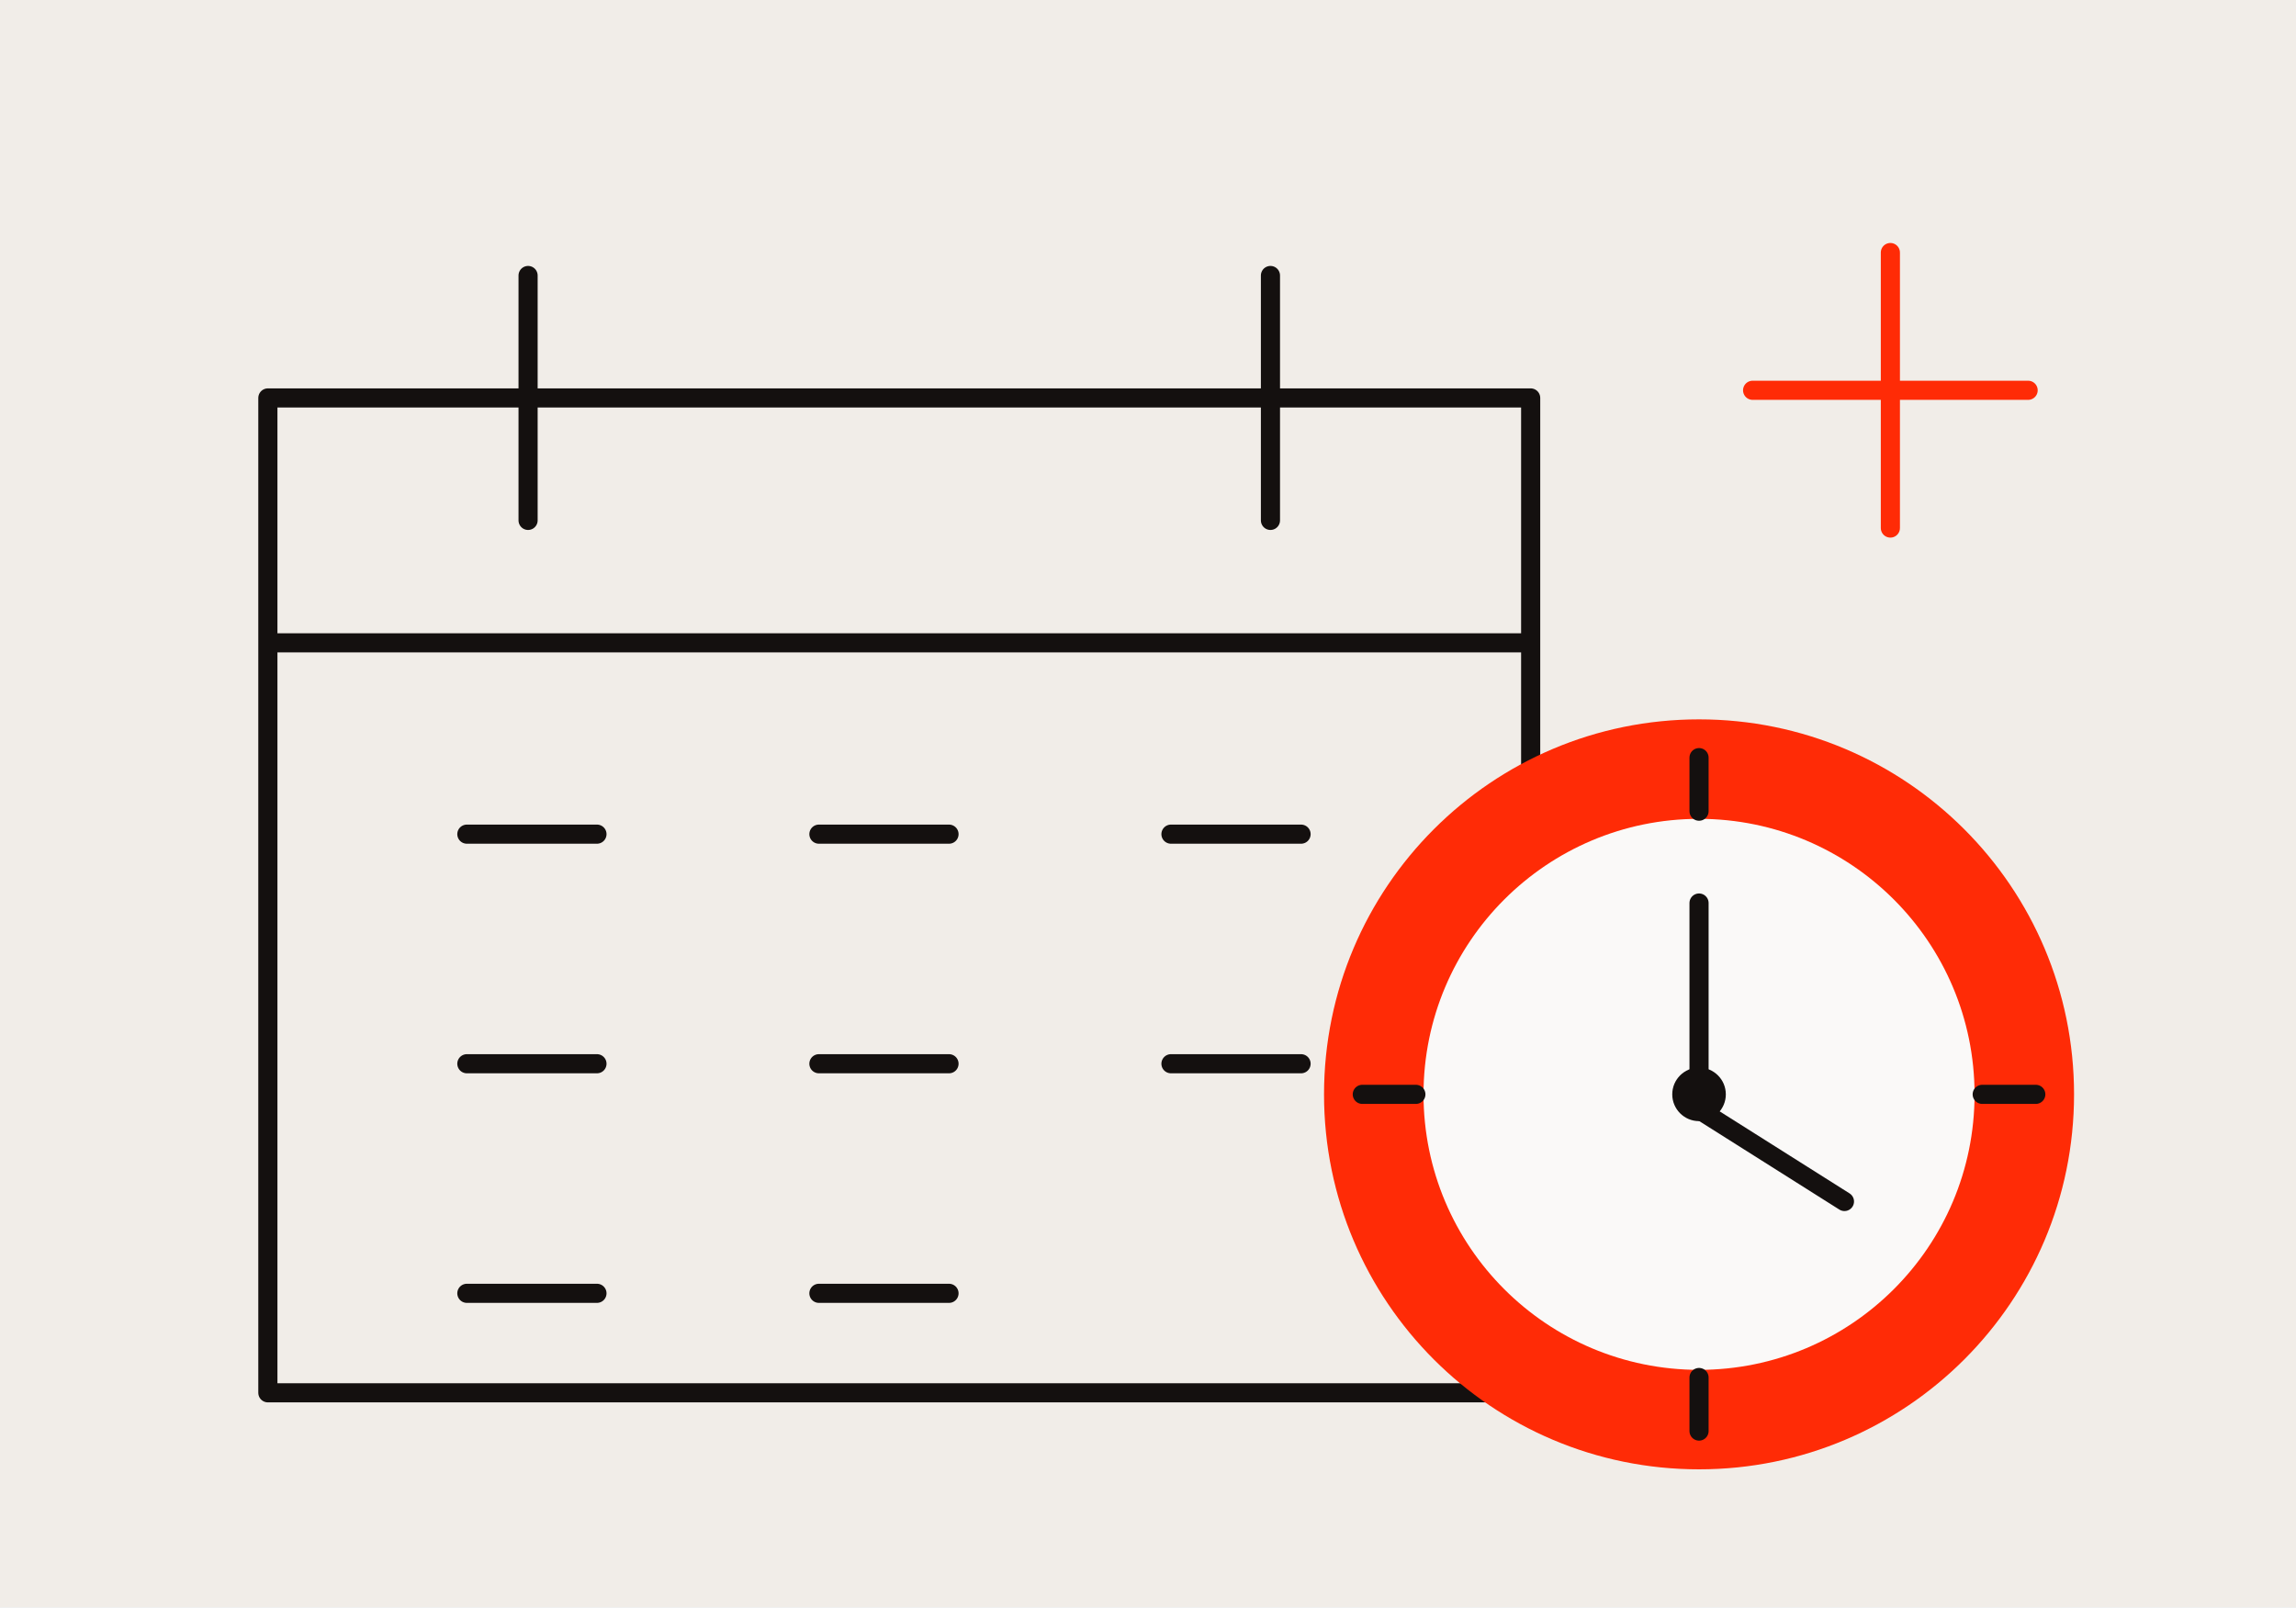
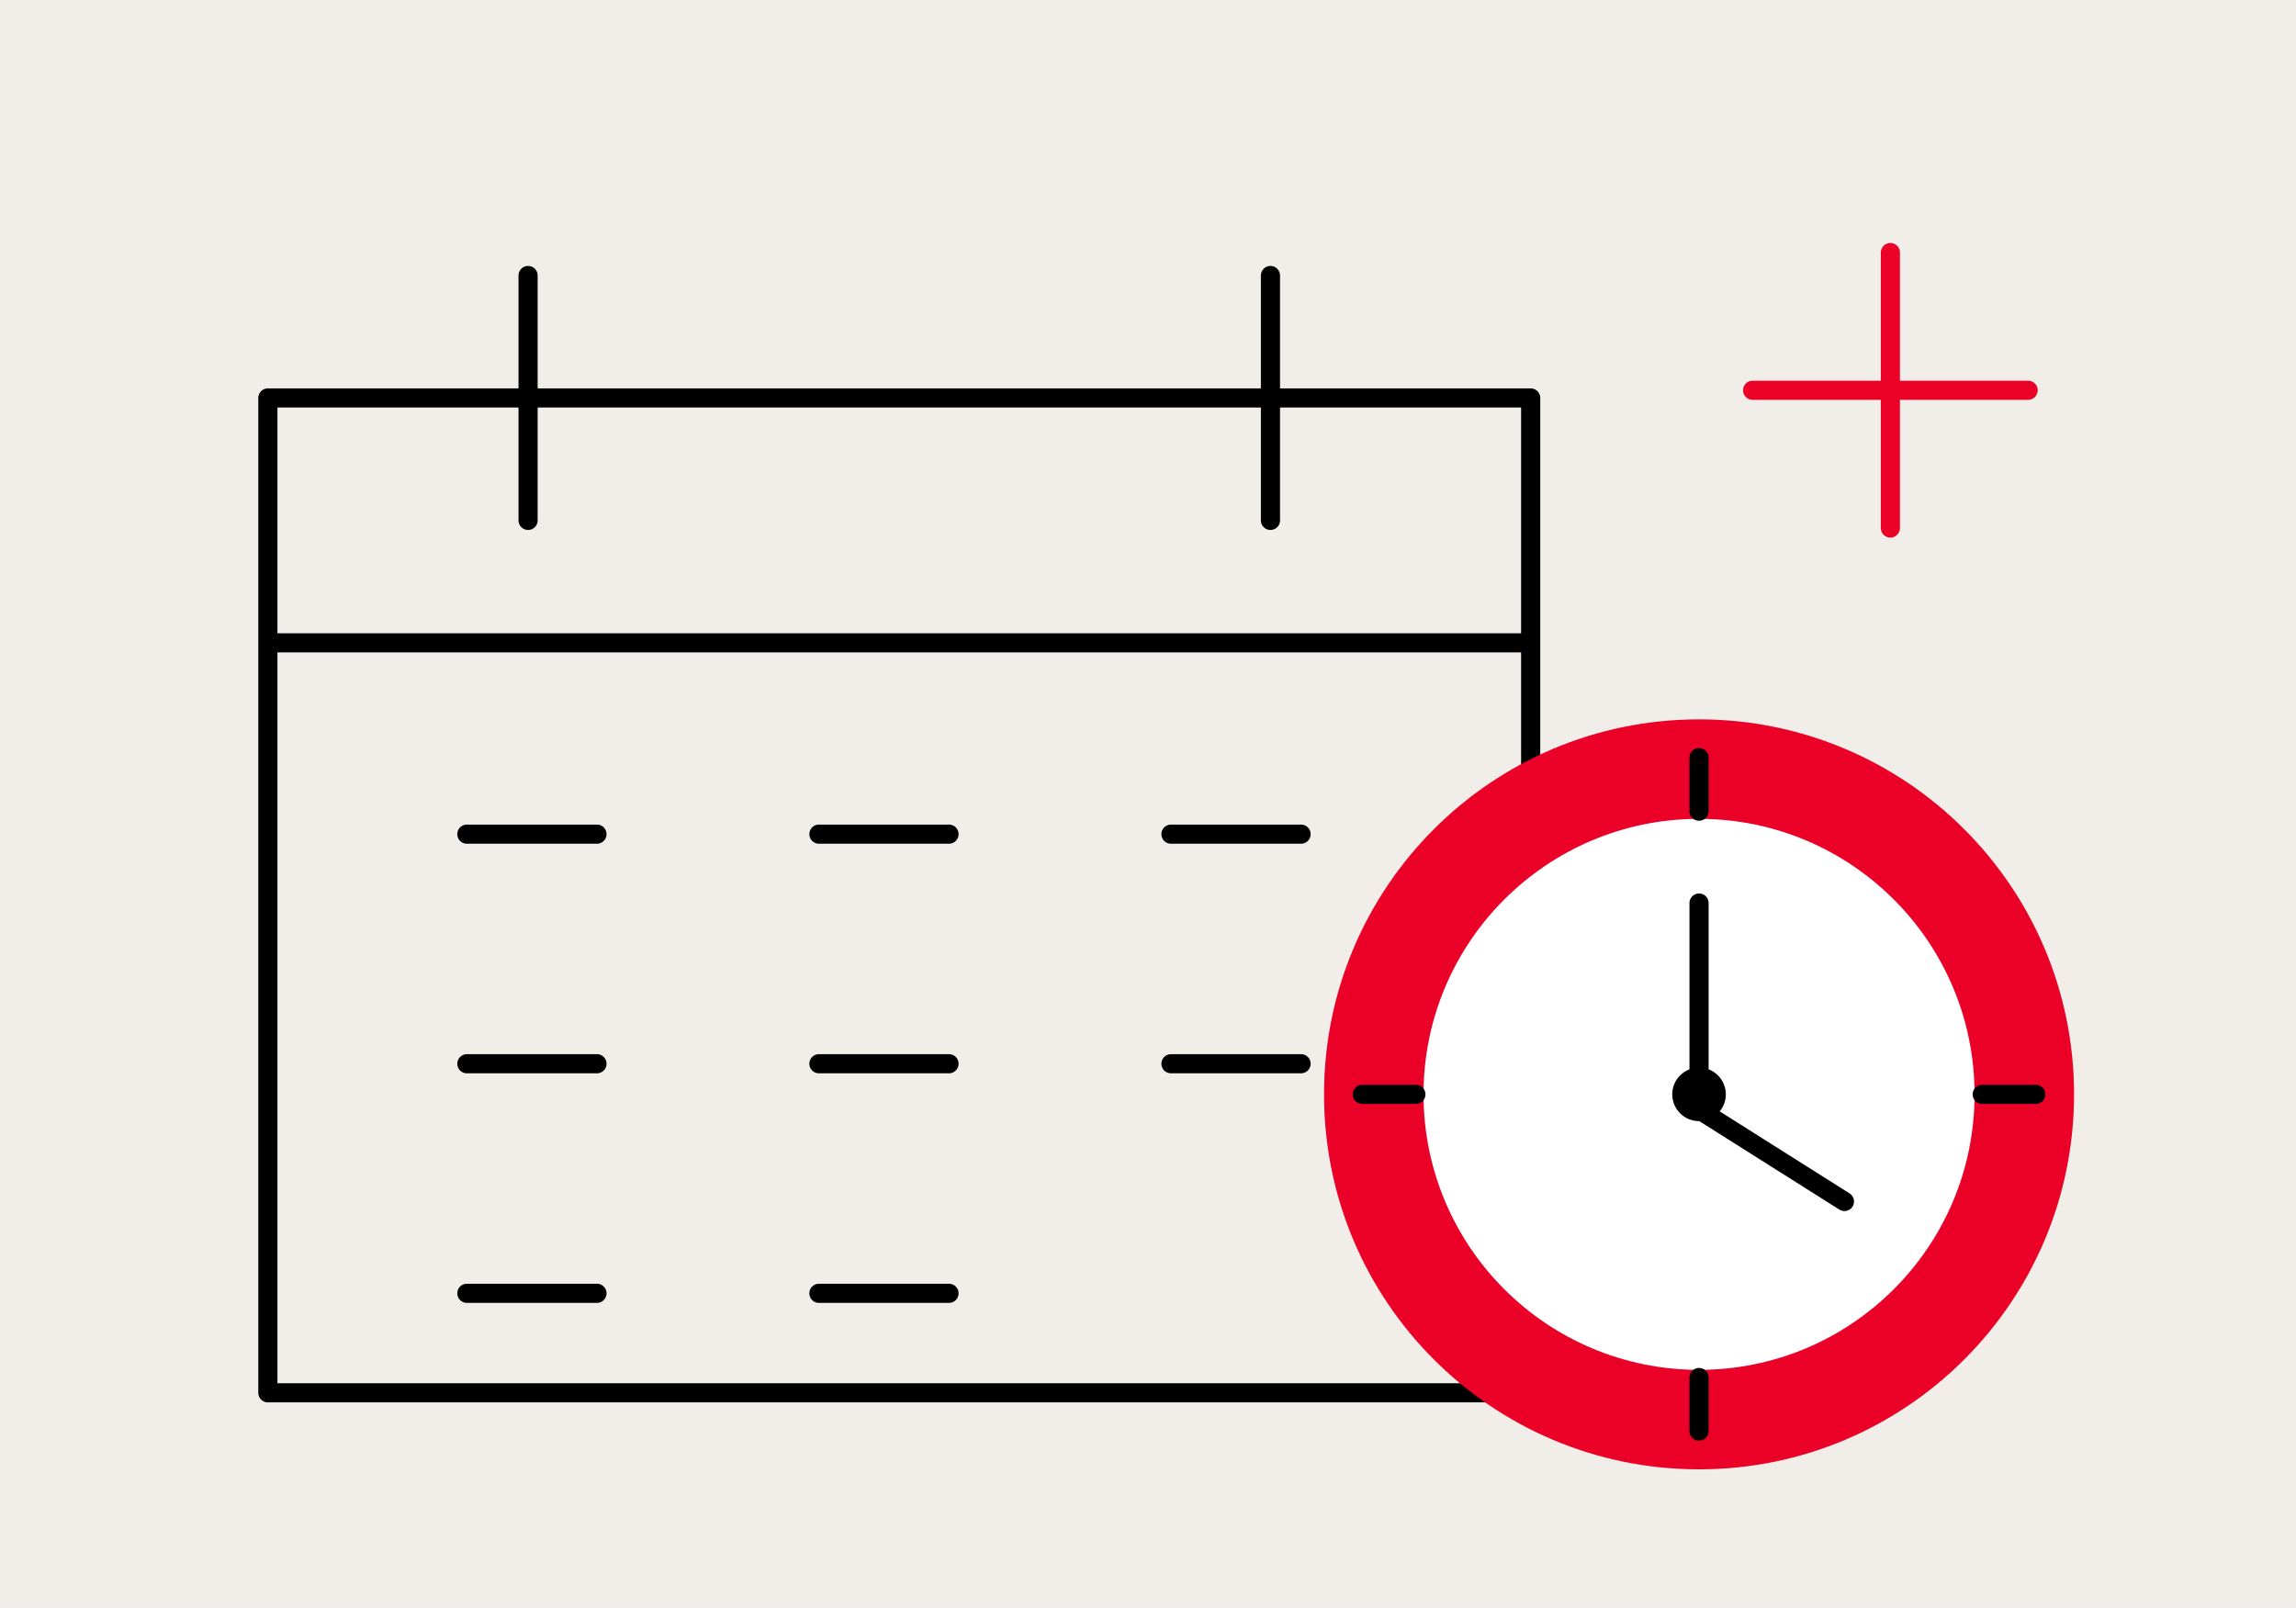
<svg xmlns="http://www.w3.org/2000/svg" viewBox="0 0 600 420" role="img" aria-labelledby="title desc">
  <rect width="600" height="420" fill="#f1ede8" />
-   <g fill="none" stroke="#14100f" stroke-width="5" stroke-linecap="round" stroke-linejoin="round">
+   <g fill="none" stroke="#000000" stroke-width="5" stroke-linecap="round" stroke-linejoin="round">
    <path d="M70 104h330v260H70zM70 168h330" />
    <path d="M138 72v64M332 72v64" />
    <path d="M122 218h34M214 218h34M306 218h34M122 278h34M214 278h34M306 278h34M122 338h34M214 338h34" />
  </g>
-   <circle cx="444" cy="286" r="98" fill="#ff2b06" />
-   <circle cx="444" cy="286" r="72" fill="#faf9f8" />
-   <g fill="none" stroke="#14100f" stroke-width="5" stroke-linecap="round">
+   <circle cx="444" cy="286" r="98" fill="#eb0028" />
+   <circle cx="444" cy="286" r="72" fill="#ffffff" />
+   <g fill="none" stroke="#000000" stroke-width="5" stroke-linecap="round">
    <path d="M444 236v54l38 24" />
    <path d="M444 198v14M444 360v14M356 286h14M518 286h14" />
  </g>
-   <circle cx="444" cy="286" r="7" fill="#14100f" />
-   <path d="M458 102h72M494 66v72" fill="none" stroke="#ff2b06" stroke-width="5" stroke-linecap="round" />
+   <circle cx="444" cy="286" r="7" fill="#000000" />
+   <path d="M458 102h72M494 66v72" fill="none" stroke="#eb0028" stroke-width="5" stroke-linecap="round" />
</svg>
